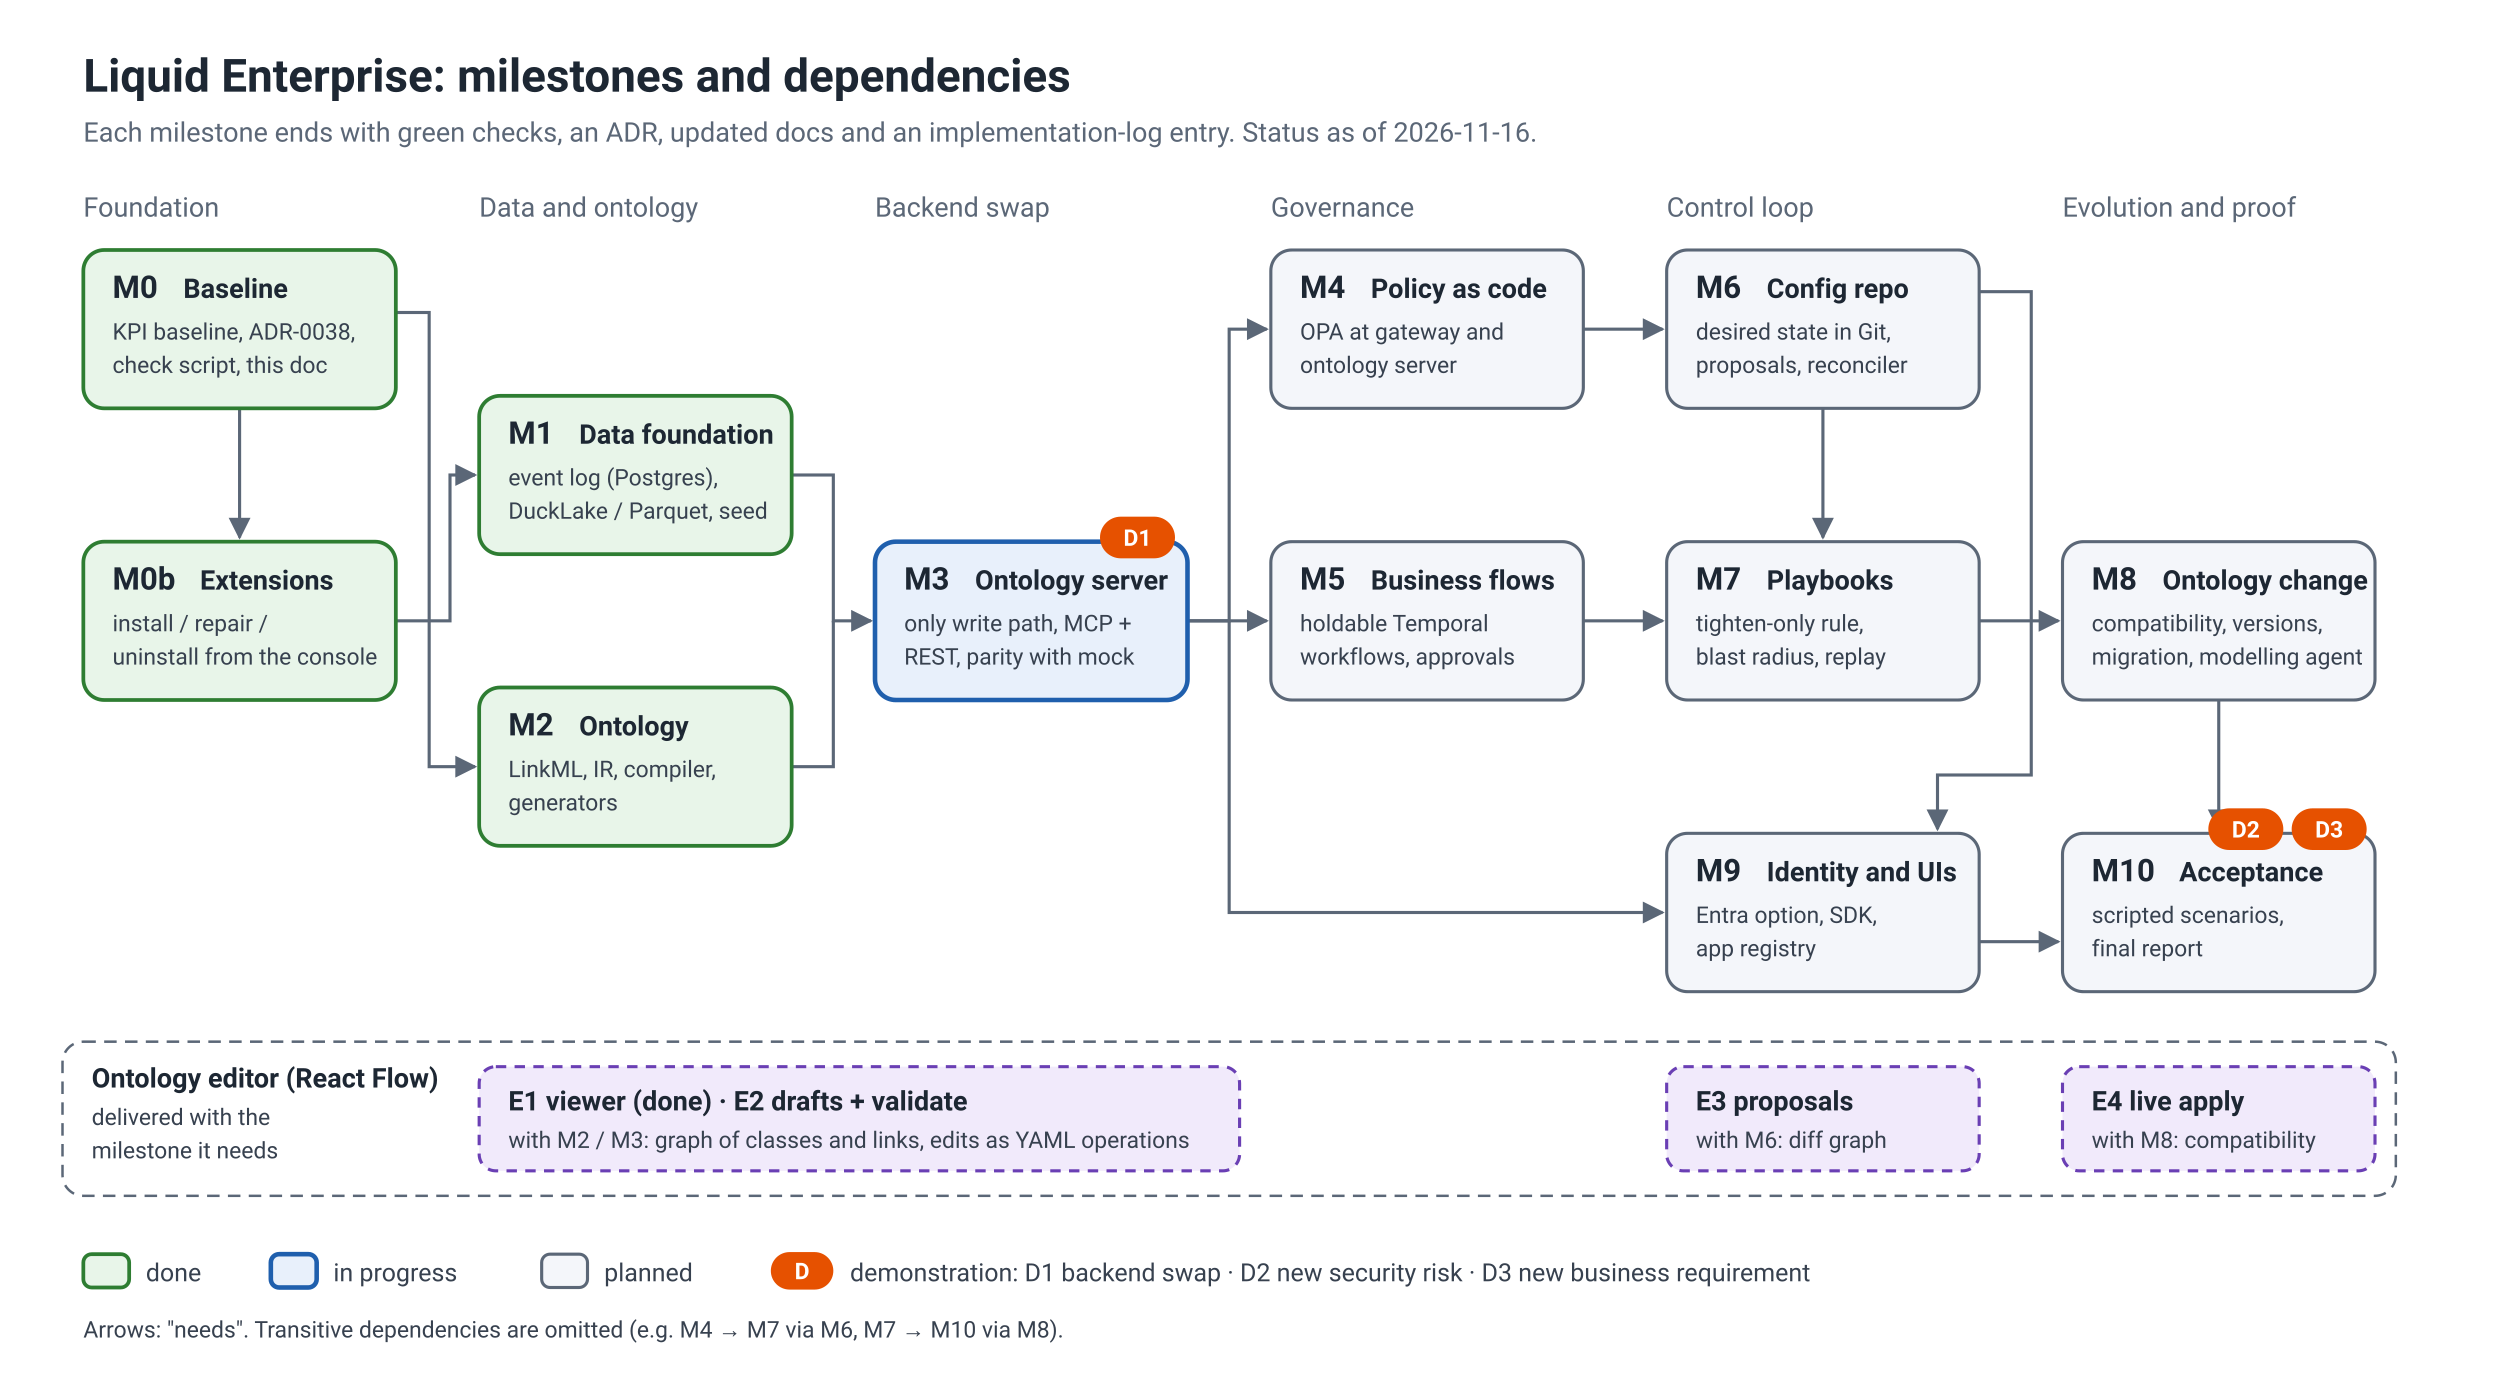
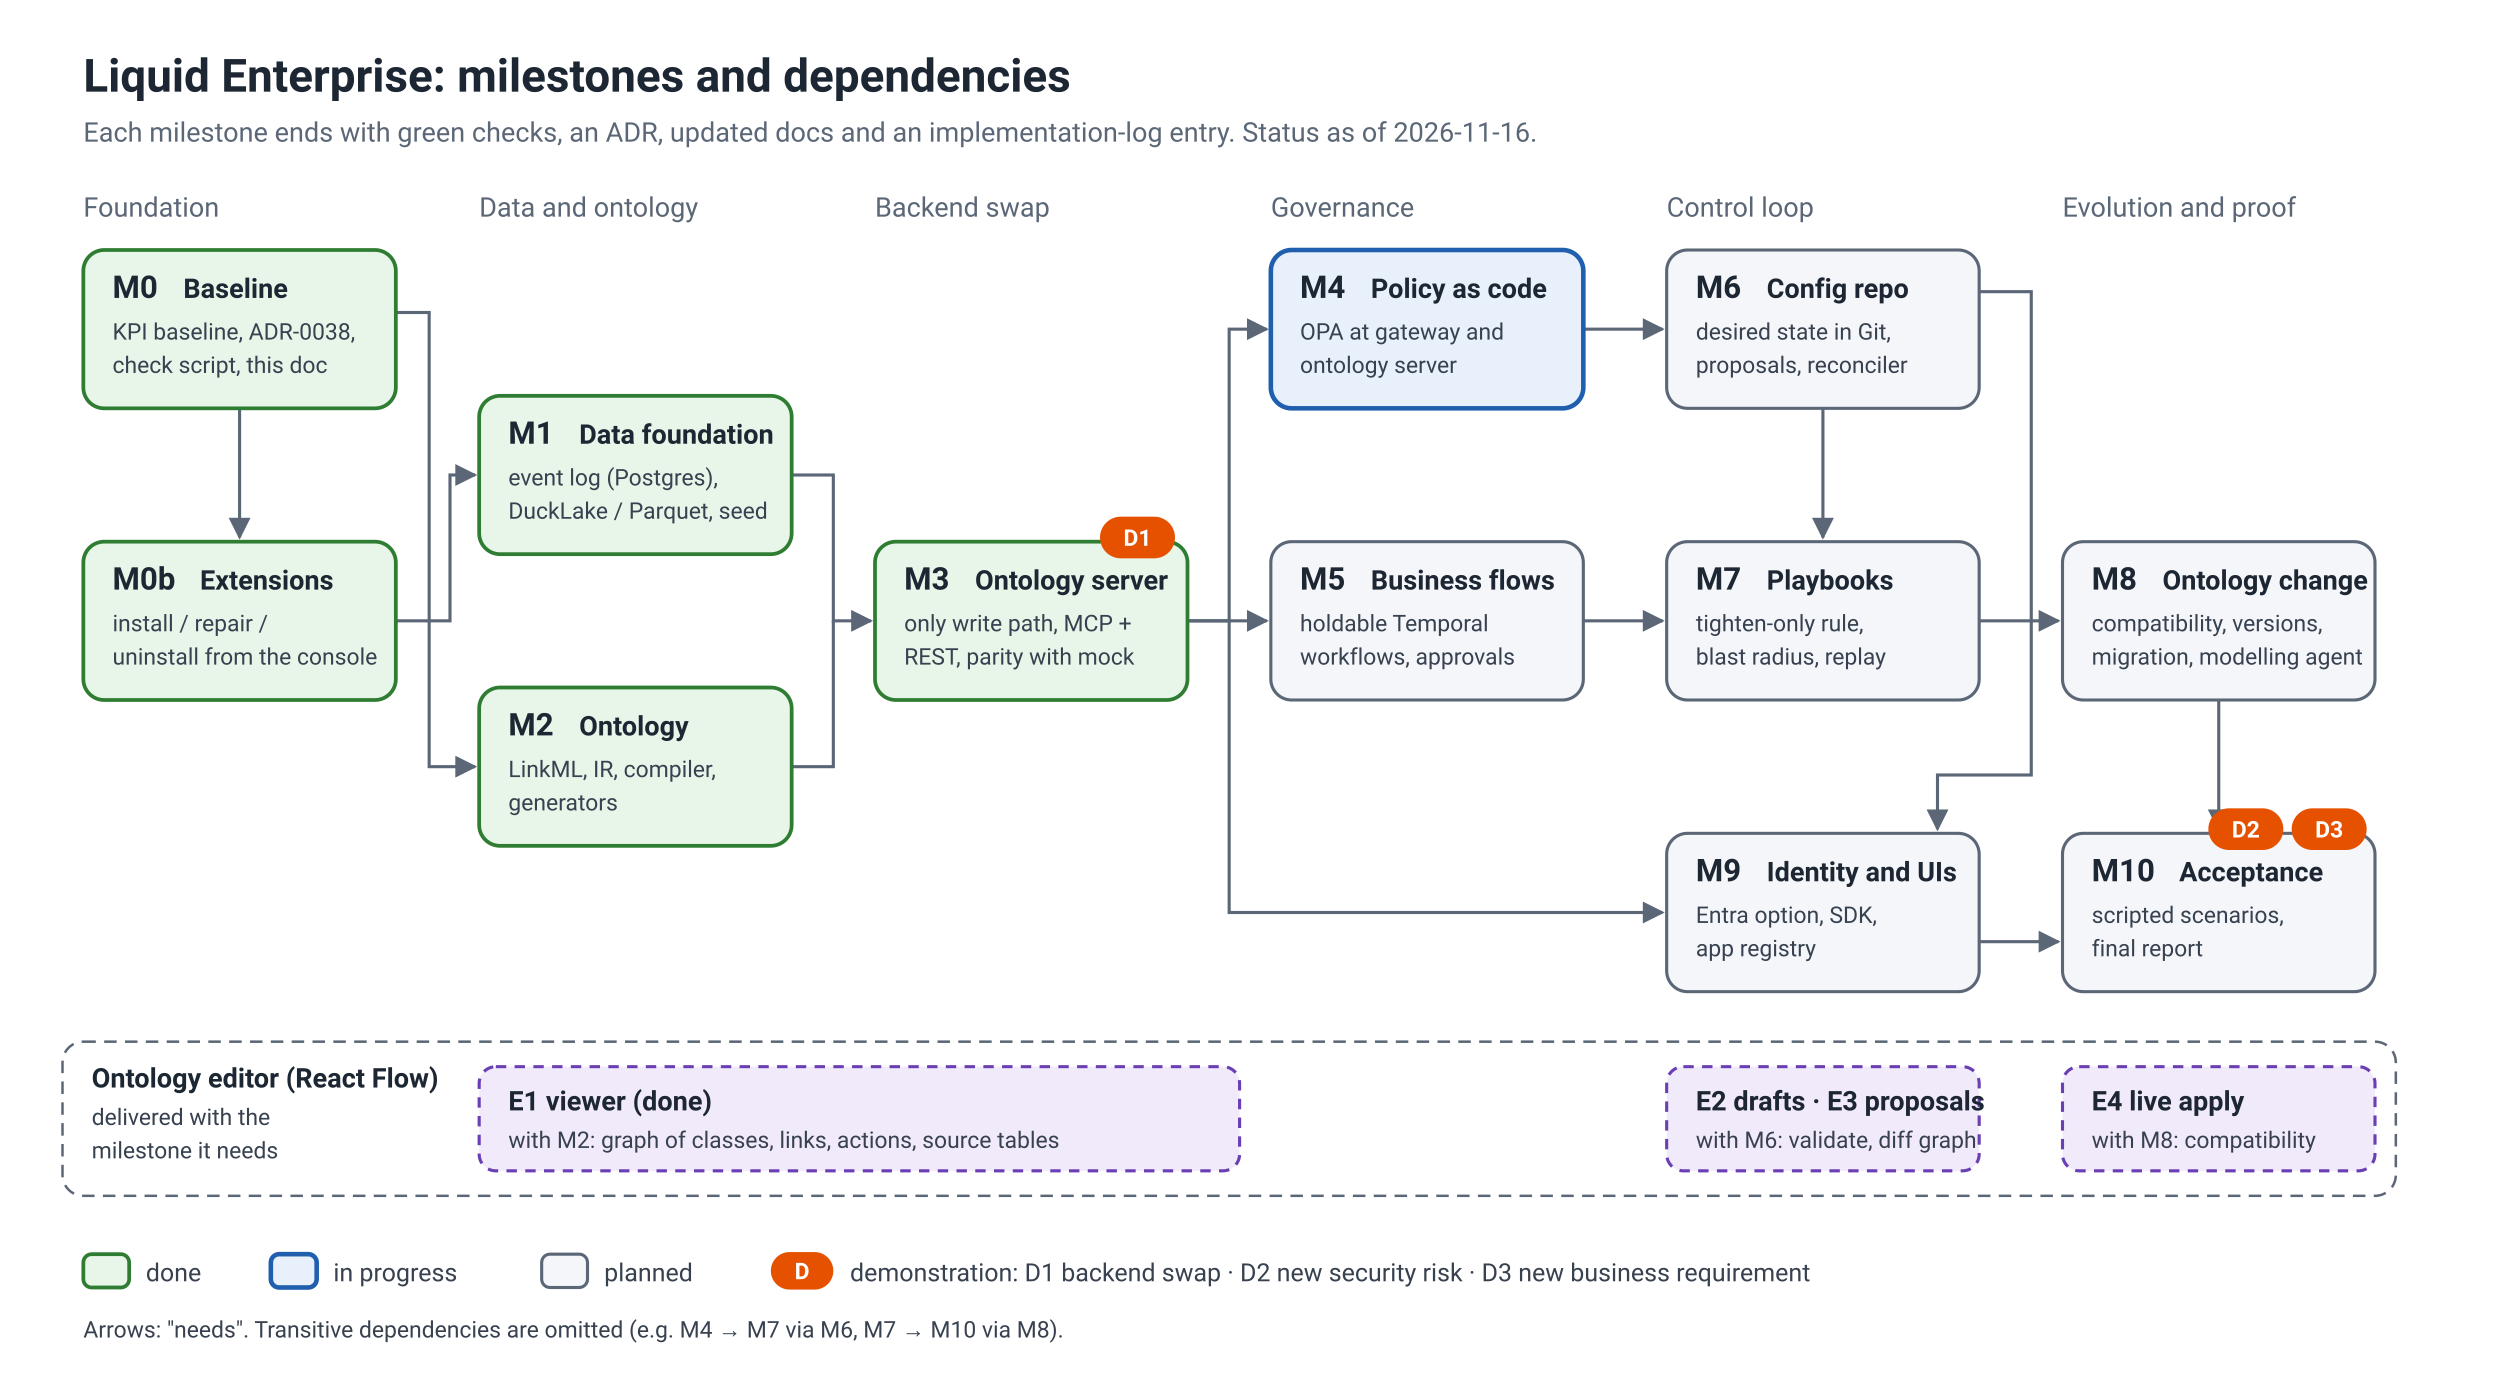
<svg xmlns="http://www.w3.org/2000/svg" width="1200" height="660" viewBox="0 0 1200 660" font-family="Roboto, 'Segoe UI', Arial, sans-serif">
  <style>
    .t { font-size: 22px; font-weight: 600; fill: #1d2733; }
    .st { font-size: 13px; fill: #5b6777; }
    .id { font-size: 15px; font-weight: 700; fill: #1d2733; }
    .h { font-size: 13px; font-weight: 600; fill: #1d2733; }
    .d { font-size: 11px; fill: #37414f; }
    .lg { font-size: 12px; fill: #37414f; }
    .bn { font-size: 11px; font-weight: 700; fill: #ffffff; text-anchor: middle; }
    .ln { fill: none; stroke: #5b6777; stroke-width: 1.5; }
    .done { fill: #e8f5e9; stroke: #2e7d32; stroke-width: 1.8; }
    .wip { fill: #e8f0fb; stroke: #1f5fad; stroke-width: 2.2; }
    .plan { fill: #f4f6fa; stroke: #5b6777; stroke-width: 1.5; }
    .ed { fill: #f1eafb; stroke: #6a3fb4; stroke-width: 1.5; stroke-dasharray: 5 4; }
    .demo { fill: #e65100; }
    .bnd { fill: none; stroke: #5b6777; stroke-width: 1.2; stroke-dasharray: 6 4; }
  </style>
  <defs>
    <marker id="a" viewBox="0 0 10 10" refX="9" refY="5" markerWidth="7" markerHeight="7" orient="auto-start-reverse">
      <path d="M0,0 L10,5 L0,10 z" fill="#5b6777" />
    </marker>
  </defs>
  <rect width="1200" height="660" fill="#ffffff" />
  <text x="40" y="44" class="t">Liquid Enterprise: milestones and dependencies</text>
  <text x="40" y="68" class="st">Each milestone ends with green checks, an ADR, updated docs and an implementation-log entry. Status as of 2026-11-16.</text>
  <text x="40" y="104" class="st">Foundation</text>
  <text x="230" y="104" class="st">Data and ontology</text>
  <text x="420" y="104" class="st">Backend swap</text>
  <text x="610" y="104" class="st">Governance</text>
  <text x="800" y="104" class="st">Control loop</text>
  <text x="990" y="104" class="st">Evolution and proof</text>
  <path d="M115,196 L115,258" class="ln" marker-end="url(#a)" />
  <path d="M190,150 L206,150 L206,368 L228,368" class="ln" marker-end="url(#a)" />
  <path d="M190,298 L216,298 L216,228 L228,228" class="ln" marker-end="url(#a)" />
  <path d="M380,228 L400,228 L400,298 L418,298" class="ln" marker-end="url(#a)" />
  <path d="M380,368 L400,368 L400,298" class="ln" />
  <path d="M570,298 L590,298 L590,158 L608,158" class="ln" marker-end="url(#a)" />
  <path d="M570,298 L608,298" class="ln" marker-end="url(#a)" />
  <path d="M590,298 L590,438 L798,438" class="ln" marker-end="url(#a)" />
  <path d="M760,158 L798,158" class="ln" marker-end="url(#a)" />
  <path d="M875,196 L875,258" class="ln" marker-end="url(#a)" />
  <path d="M760,298 L798,298" class="ln" marker-end="url(#a)" />
  <path d="M950,140 L975,140 L975,372 L930,372 L930,398" class="ln" marker-end="url(#a)" />
  <path d="M950,298 L988,298" class="ln" marker-end="url(#a)" />
  <path d="M1065,336 L1065,398" class="ln" marker-end="url(#a)" />
  <path d="M950,452 L988,452" class="ln" marker-end="url(#a)" />
  <rect x="40" y="120" width="150" height="76" rx="10" class="done" />
  <text x="54" y="143" class="id">M0</text>
  <text x="88" y="143" class="h">Baseline</text>
  <text x="54" y="163" class="d">KPI baseline, ADR-0038,</text>
  <text x="54" y="179" class="d">check script, this doc</text>
  <rect x="40" y="260" width="150" height="76" rx="10" class="done" />
  <text x="54" y="283" class="id">M0b</text>
  <text x="96" y="283" class="h">Extensions</text>
  <text x="54" y="303" class="d">install / repair /</text>
  <text x="54" y="319" class="d">uninstall from the console</text>
  <rect x="230" y="190" width="150" height="76" rx="10" class="done" />
  <text x="244" y="213" class="id">M1</text>
  <text x="278" y="213" class="h">Data foundation</text>
  <text x="244" y="233" class="d">event log (Postgres),</text>
  <text x="244" y="249" class="d">DuckLake / Parquet, seed</text>
  <rect x="230" y="330" width="150" height="76" rx="10" class="done" />
  <text x="244" y="353" class="id">M2</text>
  <text x="278" y="353" class="h">Ontology</text>
  <text x="244" y="373" class="d">LinkML, IR, compiler,</text>
  <text x="244" y="389" class="d">generators</text>
-   <rect x="420" y="260" width="150" height="76" rx="10" class="wip" />
+   <rect x="420" y="260" width="150" height="76" rx="10" class="done" />
  <text x="434" y="283" class="id">M3</text>
  <text x="468" y="283" class="h">Ontology server</text>
  <text x="434" y="303" class="d">only write path, MCP +</text>
  <text x="434" y="319" class="d">REST, parity with mock</text>
  <rect x="528" y="248" width="36" height="20" rx="10" class="demo" />
  <text x="546" y="262" class="bn">D1</text>
-   <rect x="610" y="120" width="150" height="76" rx="10" class="plan" />
+   <rect x="610" y="120" width="150" height="76" rx="10" class="wip" />
  <text x="624" y="143" class="id">M4</text>
  <text x="658" y="143" class="h">Policy as code</text>
  <text x="624" y="163" class="d">OPA at gateway and</text>
  <text x="624" y="179" class="d">ontology server</text>
  <rect x="610" y="260" width="150" height="76" rx="10" class="plan" />
  <text x="624" y="283" class="id">M5</text>
  <text x="658" y="283" class="h">Business flows</text>
  <text x="624" y="303" class="d">holdable Temporal</text>
  <text x="624" y="319" class="d">workflows, approvals</text>
  <rect x="800" y="120" width="150" height="76" rx="10" class="plan" />
  <text x="814" y="143" class="id">M6</text>
  <text x="848" y="143" class="h">Config repo</text>
  <text x="814" y="163" class="d">desired state in Git,</text>
  <text x="814" y="179" class="d">proposals, reconciler</text>
  <rect x="800" y="260" width="150" height="76" rx="10" class="plan" />
  <text x="814" y="283" class="id">M7</text>
  <text x="848" y="283" class="h">Playbooks</text>
  <text x="814" y="303" class="d">tighten-only rule,</text>
  <text x="814" y="319" class="d">blast radius, replay</text>
  <rect x="800" y="400" width="150" height="76" rx="10" class="plan" />
  <text x="814" y="423" class="id">M9</text>
  <text x="848" y="423" class="h">Identity and UIs</text>
  <text x="814" y="443" class="d">Entra option, SDK,</text>
  <text x="814" y="459" class="d">app registry</text>
  <rect x="990" y="260" width="150" height="76" rx="10" class="plan" />
  <text x="1004" y="283" class="id">M8</text>
  <text x="1038" y="283" class="h">Ontology change</text>
  <text x="1004" y="303" class="d">compatibility, versions,</text>
  <text x="1004" y="319" class="d">migration, modelling agent</text>
  <rect x="990" y="400" width="150" height="76" rx="10" class="plan" />
  <text x="1004" y="423" class="id">M10</text>
  <text x="1046" y="423" class="h">Acceptance</text>
  <text x="1004" y="443" class="d">scripted scenarios,</text>
  <text x="1004" y="459" class="d">final report</text>
  <rect x="1060" y="388" width="36" height="20" rx="10" class="demo" />
  <text x="1078" y="402" class="bn">D2</text>
  <rect x="1100" y="388" width="36" height="20" rx="10" class="demo" />
  <text x="1118" y="402" class="bn">D3</text>
  <rect x="30" y="500" width="1120" height="74" rx="10" class="bnd" />
  <text x="44" y="522" class="h">Ontology editor (React Flow)</text>
  <text x="44" y="540" class="d">delivered with the</text>
  <text x="44" y="556" class="d">milestone it needs</text>
  <rect x="230" y="512" width="365" height="50" rx="8" class="ed" />
-   <text x="244" y="533" class="h">E1 viewer (done) · E2 drafts + validate</text>
-   <text x="244" y="551" class="d">with M2 / M3: graph of classes and links, edits as YAML operations</text>
+   <text x="244" y="533" class="h">E1 viewer (done)</text>
+   <text x="244" y="551" class="d">with M2: graph of classes, links, actions, source tables</text>
  <rect x="800" y="512" width="150" height="50" rx="8" class="ed" />
-   <text x="814" y="533" class="h">E3 proposals</text>
-   <text x="814" y="551" class="d">with M6: diff graph</text>
+   <text x="814" y="533" class="h">E2 drafts · E3 proposals</text>
+   <text x="814" y="551" class="d">with M6: validate, diff graph</text>
  <rect x="990" y="512" width="150" height="50" rx="8" class="ed" />
  <text x="1004" y="533" class="h">E4 live apply</text>
  <text x="1004" y="551" class="d">with M8: compatibility</text>
  <rect x="40" y="602" width="22" height="16" rx="4" class="done" />
  <text x="70" y="615" class="lg">done</text>
  <rect x="130" y="602" width="22" height="16" rx="4" class="wip" />
  <text x="160" y="615" class="lg">in progress</text>
  <rect x="260" y="602" width="22" height="16" rx="4" class="plan" />
  <text x="290" y="615" class="lg">planned</text>
  <rect x="370" y="601" width="30" height="18" rx="9" class="demo" />
  <text x="385" y="614" class="bn">D</text>
  <text x="408" y="615" class="lg">demonstration: D1 backend swap · D2 new security risk · D3 new business requirement</text>
  <text x="40" y="642" class="d">Arrows: "needs". Transitive dependencies are omitted (e.g. M4 → M7 via M6, M7 → M10 via M8).</text>
</svg>
